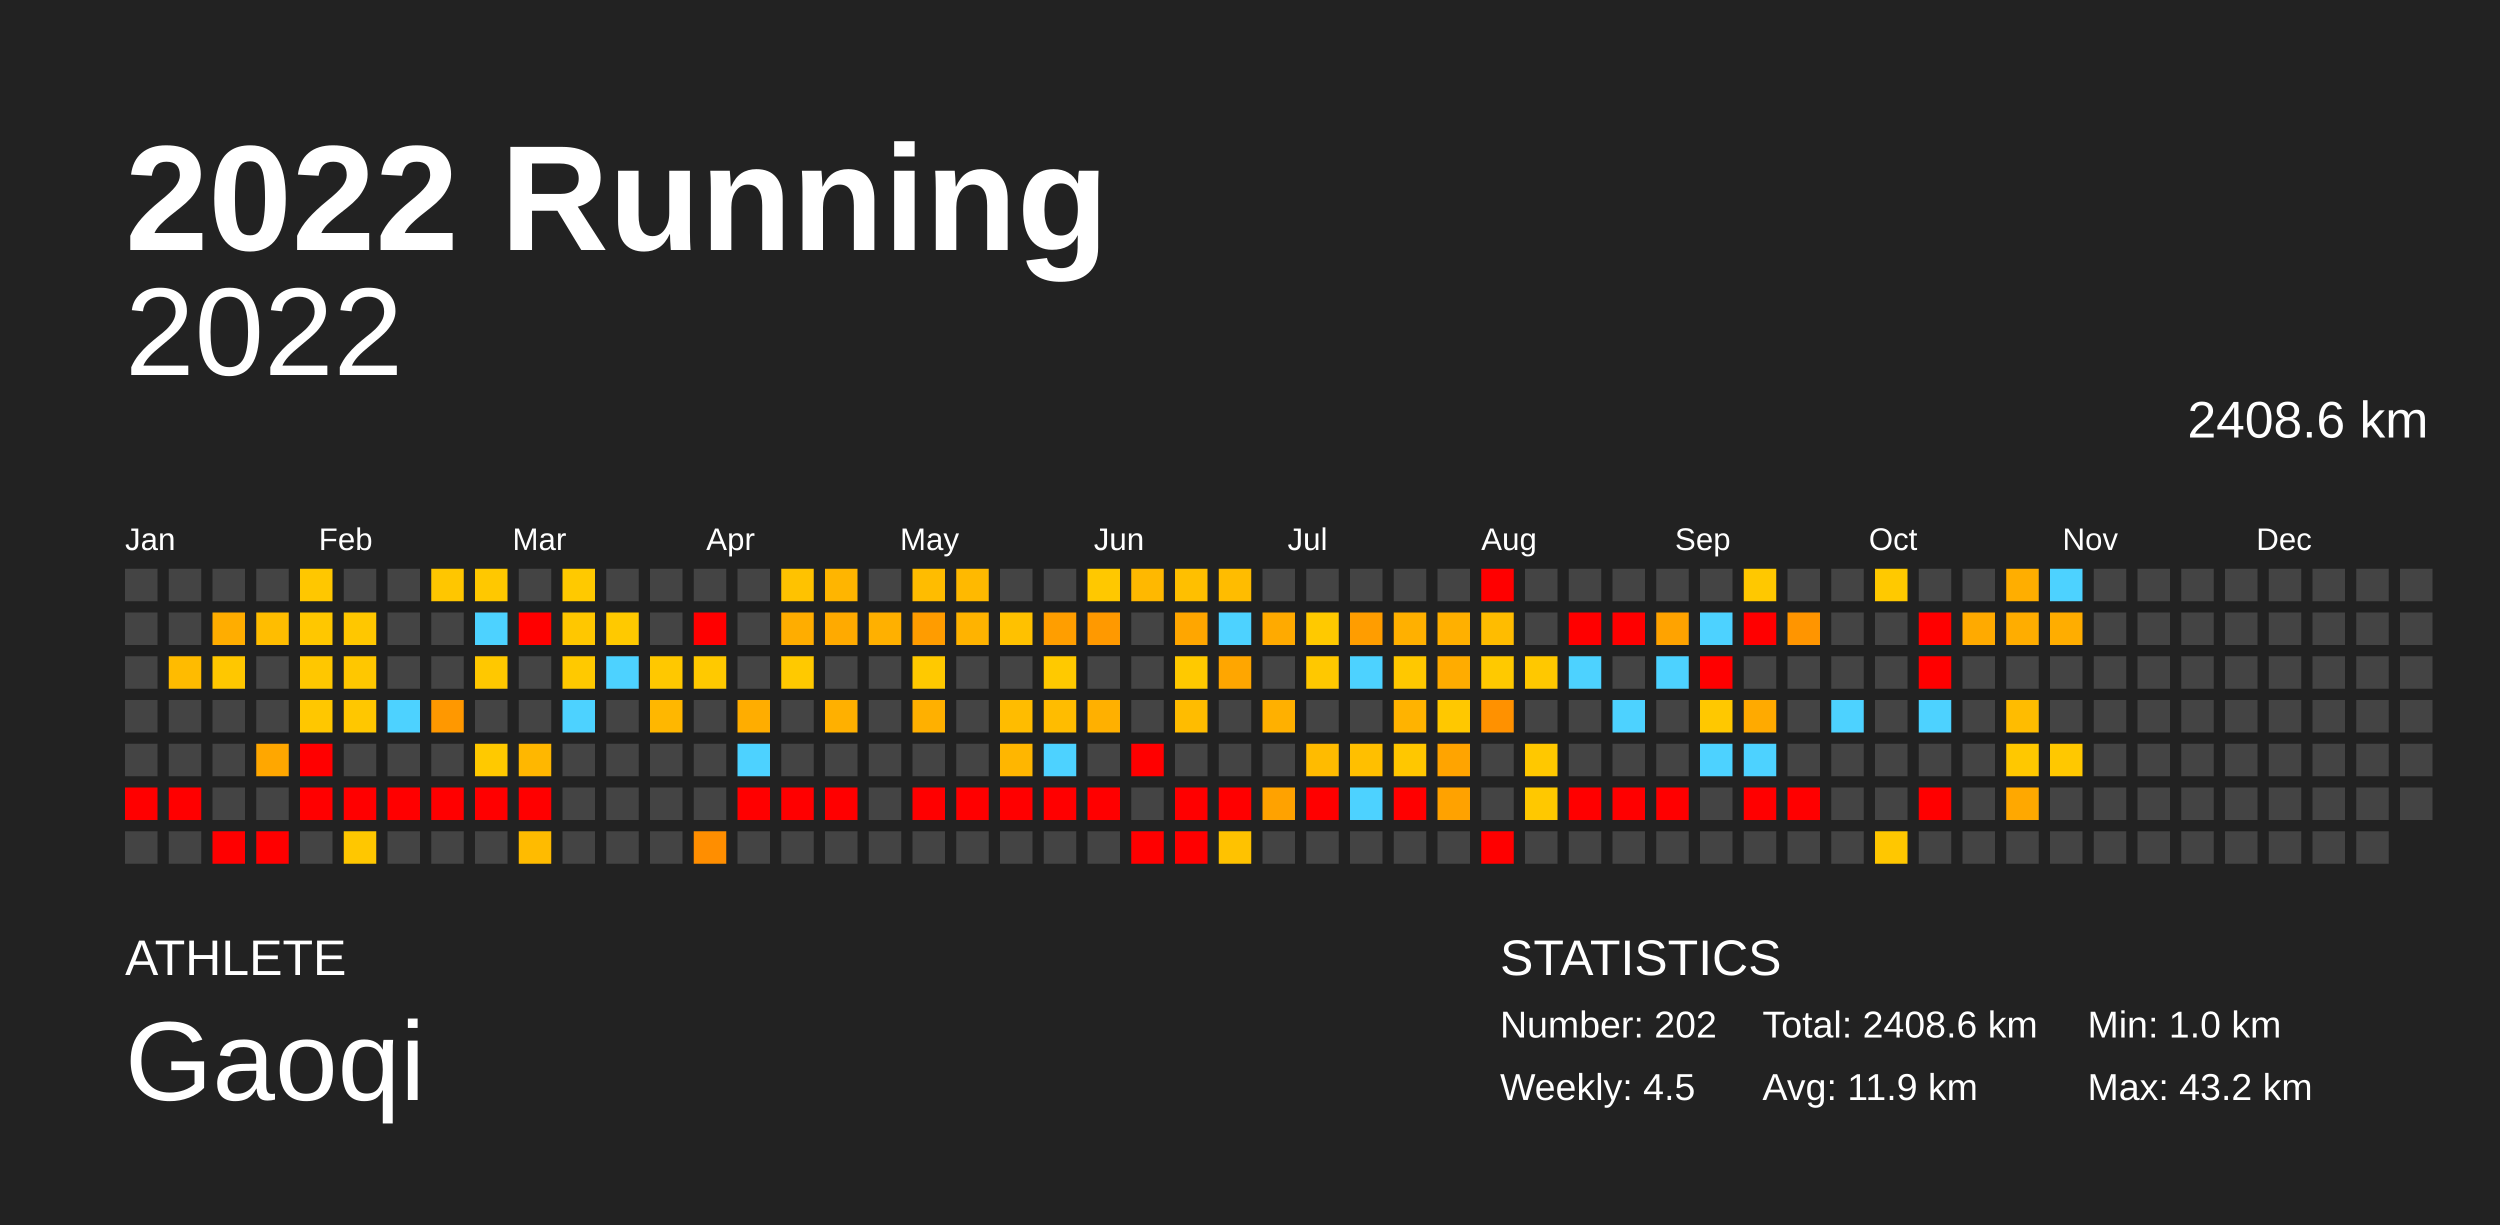
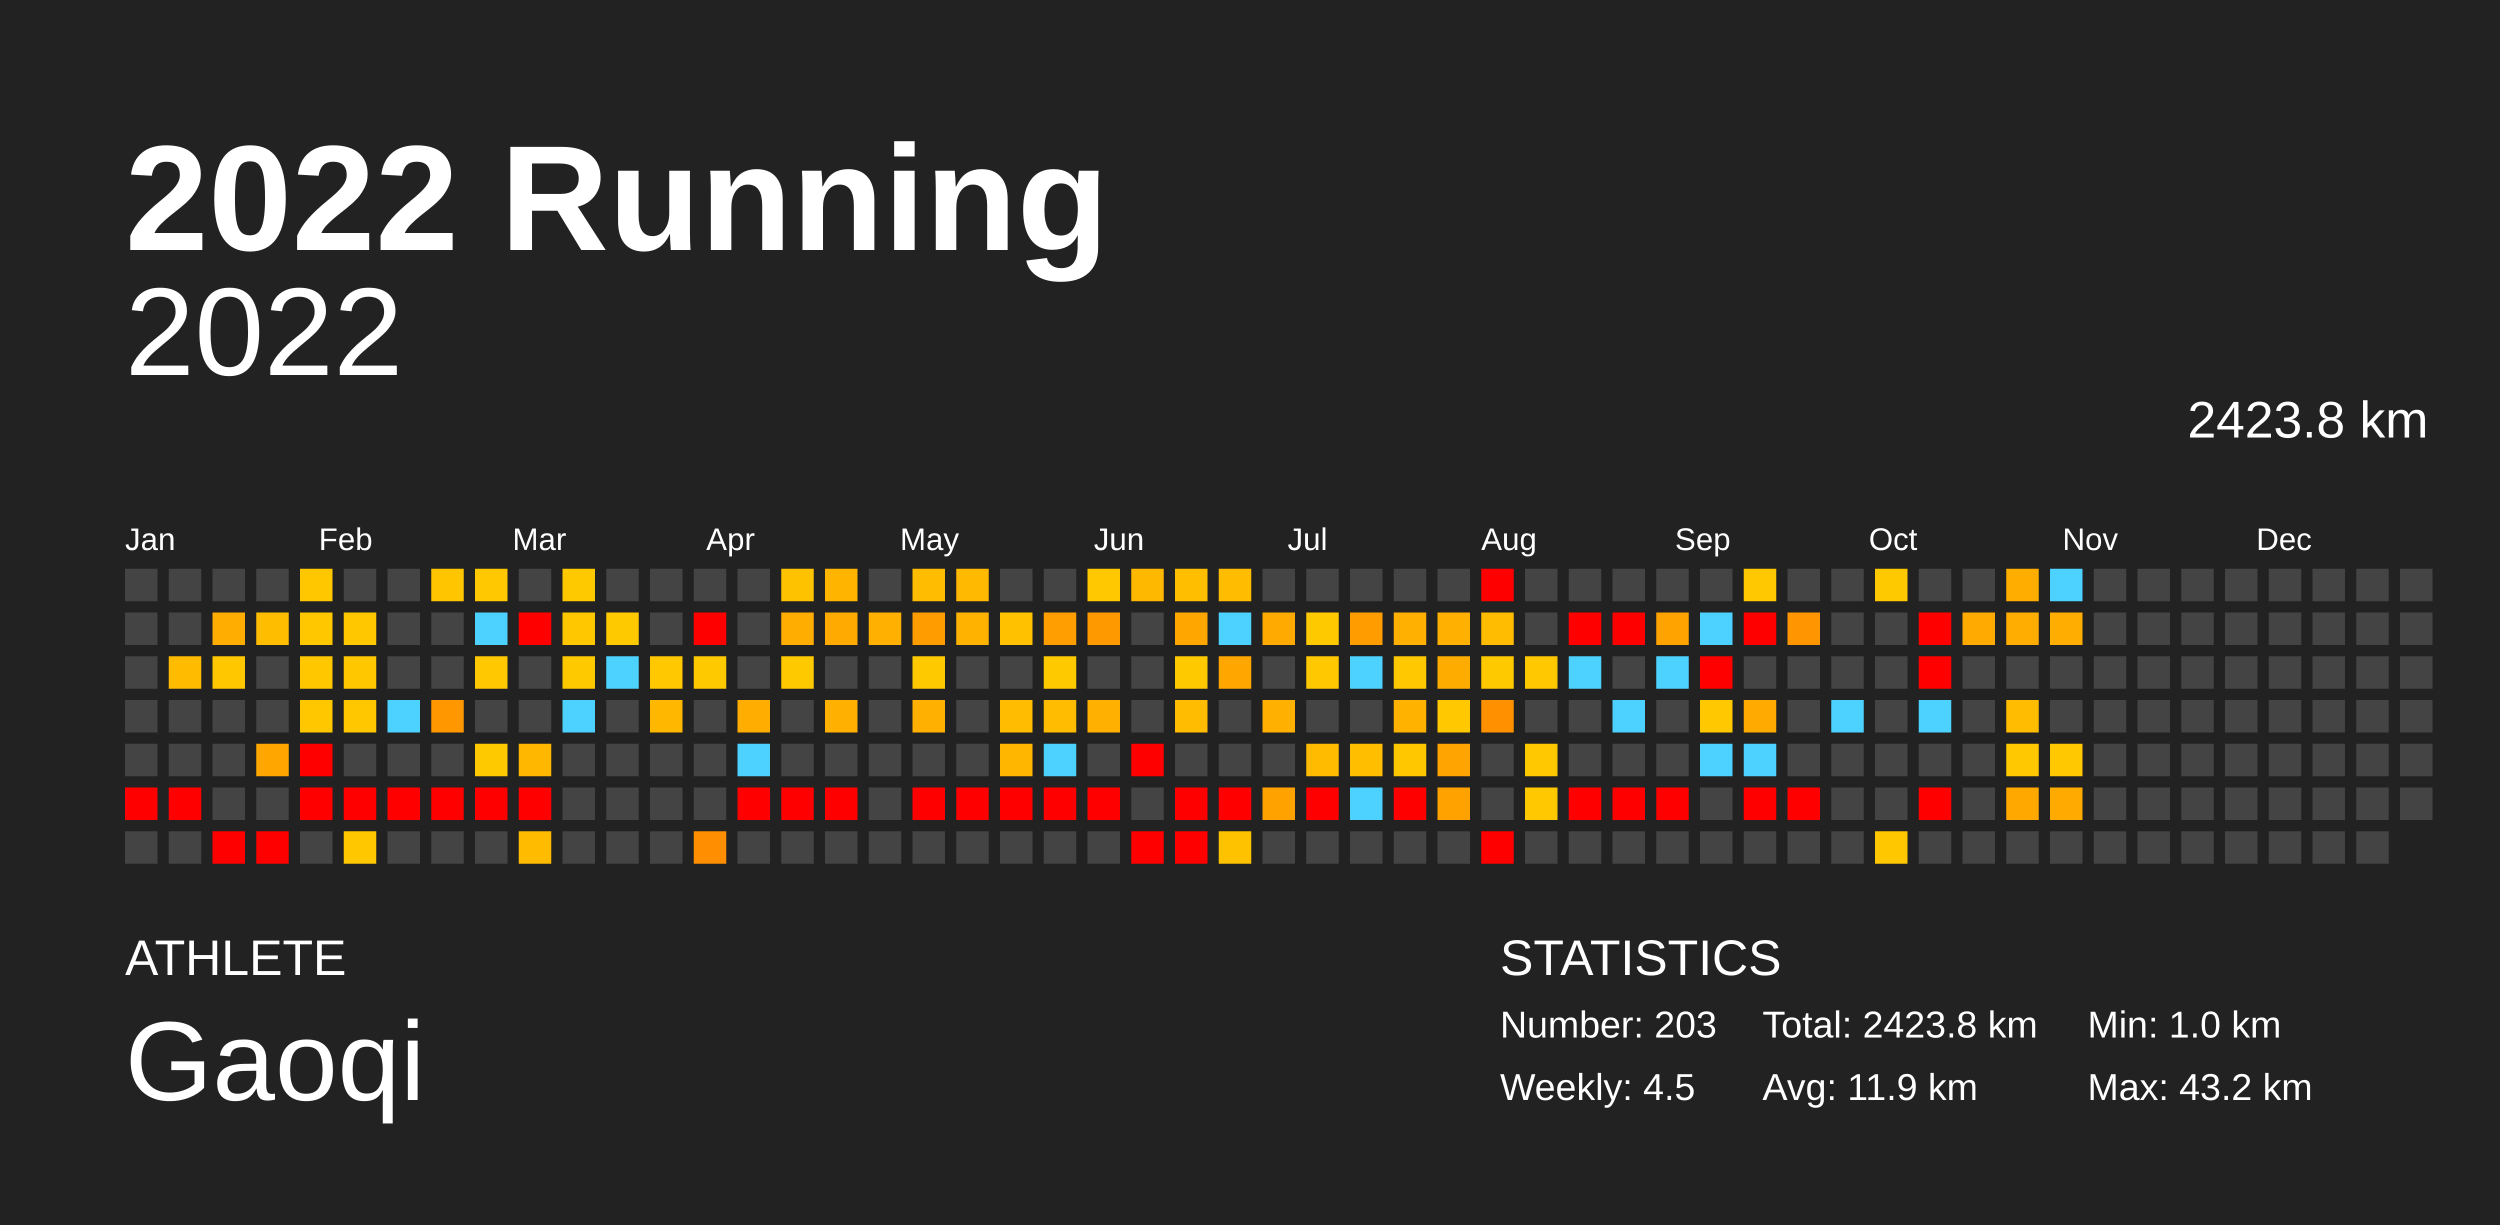
<svg xmlns="http://www.w3.org/2000/svg" baseProfile="full" height="98mm" version="1.1" viewBox="0,0,200,98" width="200mm">
  <defs />
  <rect fill="#222222" height="98" width="200" x="0" y="0" />
  <text fill="#FFFFFF" style="font-size:12px; font-family:Arial; font-weight:bold;" x="10" y="20">2022 Running</text>
  <text fill="#FFFFFF" style="font-size:4px; font-family:Arial" x="10" y="78">ATHLETE</text>
  <text fill="#FFFFFF" style="font-size:9px; font-family:Arial" x="10" y="88">Gaoqi</text>
  <text fill="#FFFFFF" style="font-size:4px; font-family:Arial" x="120" y="78">STATISTICS</text>
-   <text fill="#FFFFFF" style="font-size:3px; font-family:Arial" x="120" y="83">Number: 202</text>
+   <text fill="#FFFFFF" style="font-size:3px; font-family:Arial" x="120" y="83">Number: 203</text>
  <text fill="#FFFFFF" style="font-size:3px; font-family:Arial" x="120" y="88">Weekly: 4.5</text>
-   <text fill="#FFFFFF" style="font-size:3px; font-family:Arial" x="141" y="83">Total: 2408.6 km</text>
+   <text fill="#FFFFFF" style="font-size:3px; font-family:Arial" x="141" y="83">Total: 2423.8 km</text>
  <text fill="#FFFFFF" style="font-size:3px; font-family:Arial" x="141" y="88">Avg: 11.9 km</text>
  <text fill="#FFFFFF" style="font-size:3px; font-family:Arial" x="167" y="83">Min: 1.0 km</text>
  <text fill="#FFFFFF" style="font-size:3px; font-family:Arial" x="167" y="88">Max: 43.2 km</text>
  <text alignment-baseline="hanging" fill="#FFFFFF" style="font-size:10.0px; font-family:Arial;" x="10" y="30">2022</text>
-   <text alignment-baseline="hanging" fill="#FFFFFF" style="font-size:4.125px; font-family:Arial;" x="175" y="35">2408.6 km</text>
+   <text alignment-baseline="hanging" fill="#FFFFFF" style="font-size:4.125px; font-family:Arial;" x="175" y="35">2423.8 km</text>
  <text fill="#FFFFFF" style="font-size:2.5px; font-family:Arial" x="10.0" y="44">Jan</text>
  <text fill="#FFFFFF" style="font-size:2.5px; font-family:Arial" x="25.5" y="44">Feb</text>
  <text fill="#FFFFFF" style="font-size:2.5px; font-family:Arial" x="41.0" y="44">Mar</text>
  <text fill="#FFFFFF" style="font-size:2.5px; font-family:Arial" x="56.5" y="44">Apr</text>
  <text fill="#FFFFFF" style="font-size:2.5px; font-family:Arial" x="72.0" y="44">May</text>
  <text fill="#FFFFFF" style="font-size:2.5px; font-family:Arial" x="87.5" y="44">Jun</text>
  <text fill="#FFFFFF" style="font-size:2.5px; font-family:Arial" x="103.0" y="44">Jul</text>
  <text fill="#FFFFFF" style="font-size:2.5px; font-family:Arial" x="118.5" y="44">Aug</text>
  <text fill="#FFFFFF" style="font-size:2.5px; font-family:Arial" x="134.0" y="44">Sep</text>
  <text fill="#FFFFFF" style="font-size:2.5px; font-family:Arial" x="149.5" y="44">Oct</text>
  <text fill="#FFFFFF" style="font-size:2.5px; font-family:Arial" x="165.0" y="44">Nov</text>
  <text fill="#FFFFFF" style="font-size:2.5px; font-family:Arial" x="180.5" y="44">Dec</text>
  <rect fill="#444444" height="2.6" width="2.6" x="10.0" y="45.5" />
  <rect fill="#444444" height="2.6" width="2.6" x="10.0" y="49.0" />
  <rect fill="#444444" height="2.6" width="2.6" x="10.0" y="52.5" />
  <rect fill="#444444" height="2.6" width="2.6" x="10.0" y="56.0" />
  <rect fill="#444444" height="2.6" width="2.6" x="10.0" y="59.5" />
  <rect fill="red" height="2.6" width="2.6" x="10.0" y="63.0" />
  <rect fill="#444444" height="2.6" width="2.6" x="10.0" y="66.5" />
  <rect fill="#444444" height="2.6" width="2.6" x="13.5" y="45.5" />
  <rect fill="#444444" height="2.6" width="2.6" x="13.5" y="49.0" />
  <rect fill="#ffbb00" height="2.6" width="2.6" x="13.5" y="52.5" />
  <rect fill="#444444" height="2.6" width="2.6" x="13.5" y="56.0" />
  <rect fill="#444444" height="2.6" width="2.6" x="13.5" y="59.5" />
  <rect fill="red" height="2.6" width="2.6" x="13.5" y="63.0" />
  <rect fill="#444444" height="2.6" width="2.6" x="13.5" y="66.5" />
  <rect fill="#444444" height="2.6" width="2.6" x="17.0" y="45.5" />
  <rect fill="#ffad00" height="2.6" width="2.6" x="17.0" y="49.0" />
  <rect fill="#ffc700" height="2.6" width="2.6" x="17.0" y="52.5" />
  <rect fill="#444444" height="2.6" width="2.6" x="17.0" y="56.0" />
  <rect fill="#444444" height="2.6" width="2.6" x="17.0" y="59.5" />
  <rect fill="#444444" height="2.6" width="2.6" x="17.0" y="63.0" />
  <rect fill="red" height="2.6" width="2.6" x="17.0" y="66.5" />
  <rect fill="#444444" height="2.6" width="2.6" x="20.5" y="45.5" />
  <rect fill="#ffbd00" height="2.6" width="2.6" x="20.5" y="49.0" />
  <rect fill="#444444" height="2.6" width="2.6" x="20.5" y="52.5" />
  <rect fill="#444444" height="2.6" width="2.6" x="20.5" y="56.0" />
  <rect fill="#ffa700" height="2.6" width="2.6" x="20.5" y="59.5" />
  <rect fill="#444444" height="2.6" width="2.6" x="20.5" y="63.0" />
  <rect fill="red" height="2.6" width="2.6" x="20.5" y="66.5" />
  <rect fill="#ffc700" height="2.6" width="2.6" x="24.0" y="45.5" />
  <rect fill="#ffc700" height="2.6" width="2.6" x="24.0" y="49.0" />
  <rect fill="#ffc700" height="2.6" width="2.6" x="24.0" y="52.5" />
  <rect fill="#ffc700" height="2.6" width="2.6" x="24.0" y="56.0" />
  <rect fill="red" height="2.6" width="2.6" x="24.0" y="59.5" />
  <rect fill="red" height="2.6" width="2.6" x="24.0" y="63.0" />
  <rect fill="#444444" height="2.6" width="2.6" x="24.0" y="66.5" />
  <rect fill="#444444" height="2.6" width="2.6" x="27.5" y="45.5" />
  <rect fill="#ffc700" height="2.6" width="2.6" x="27.5" y="49.0" />
  <rect fill="#ffc700" height="2.6" width="2.6" x="27.5" y="52.5" />
  <rect fill="#ffc700" height="2.6" width="2.6" x="27.5" y="56.0" />
  <rect fill="#444444" height="2.6" width="2.6" x="27.5" y="59.5" />
  <rect fill="red" height="2.6" width="2.6" x="27.5" y="63.0" />
  <rect fill="#ffc700" height="2.6" width="2.6" x="27.5" y="66.5" />
  <rect fill="#444444" height="2.6" width="2.6" x="31.0" y="45.5" />
  <rect fill="#444444" height="2.6" width="2.6" x="31.0" y="49.0" />
  <rect fill="#444444" height="2.6" width="2.6" x="31.0" y="52.5" />
  <rect fill="#4dd2ff" height="2.6" width="2.6" x="31.0" y="56.0" />
  <rect fill="#444444" height="2.6" width="2.6" x="31.0" y="59.5" />
  <rect fill="red" height="2.6" width="2.6" x="31.0" y="63.0" />
  <rect fill="#444444" height="2.6" width="2.6" x="31.0" y="66.5" />
  <rect fill="#ffc600" height="2.6" width="2.6" x="34.5" y="45.5" />
  <rect fill="#444444" height="2.6" width="2.6" x="34.5" y="49.0" />
  <rect fill="#444444" height="2.6" width="2.6" x="34.5" y="52.5" />
  <rect fill="#ff9800" height="2.6" width="2.6" x="34.5" y="56.0" />
  <rect fill="#444444" height="2.6" width="2.6" x="34.5" y="59.5" />
  <rect fill="red" height="2.6" width="2.6" x="34.5" y="63.0" />
  <rect fill="#444444" height="2.6" width="2.6" x="34.5" y="66.5" />
  <rect fill="#ffc800" height="2.6" width="2.6" x="38.0" y="45.5" />
  <rect fill="#4dd2ff" height="2.6" width="2.6" x="38.0" y="49.0" />
  <rect fill="#ffc800" height="2.6" width="2.6" x="38.0" y="52.5" />
  <rect fill="#444444" height="2.6" width="2.6" x="38.0" y="56.0" />
  <rect fill="#ffc900" height="2.6" width="2.6" x="38.0" y="59.5" />
  <rect fill="red" height="2.6" width="2.6" x="38.0" y="63.0" />
  <rect fill="#444444" height="2.6" width="2.6" x="38.0" y="66.5" />
  <rect fill="#444444" height="2.6" width="2.6" x="41.5" y="45.5" />
  <rect fill="red" height="2.6" width="2.6" x="41.5" y="49.0" />
  <rect fill="#444444" height="2.6" width="2.6" x="41.5" y="52.5" />
  <rect fill="#444444" height="2.6" width="2.6" x="41.5" y="56.0" />
  <rect fill="#ffb700" height="2.6" width="2.6" x="41.5" y="59.5" />
  <rect fill="red" height="2.6" width="2.6" x="41.5" y="63.0" />
  <rect fill="#ffbb00" height="2.6" width="2.6" x="41.5" y="66.5" />
  <rect fill="#ffc900" height="2.6" width="2.6" x="45.0" y="45.5" />
  <rect fill="#ffc700" height="2.6" width="2.6" x="45.0" y="49.0" />
  <rect fill="#ffc900" height="2.6" width="2.6" x="45.0" y="52.5" />
  <rect fill="#4dd2ff" height="2.6" width="2.6" x="45.0" y="56.0" />
  <rect fill="#444444" height="2.6" width="2.6" x="45.0" y="59.5" />
  <rect fill="#444444" height="2.6" width="2.6" x="45.0" y="63.0" />
  <rect fill="#444444" height="2.6" width="2.6" x="45.0" y="66.5" />
  <rect fill="#444444" height="2.6" width="2.6" x="48.5" y="45.5" />
  <rect fill="#ffc900" height="2.6" width="2.6" x="48.5" y="49.0" />
  <rect fill="#4dd2ff" height="2.6" width="2.6" x="48.5" y="52.5" />
  <rect fill="#444444" height="2.6" width="2.6" x="48.5" y="56.0" />
  <rect fill="#444444" height="2.6" width="2.6" x="48.5" y="59.5" />
  <rect fill="#444444" height="2.6" width="2.6" x="48.5" y="63.0" />
  <rect fill="#444444" height="2.6" width="2.6" x="48.5" y="66.5" />
  <rect fill="#444444" height="2.6" width="2.6" x="52.0" y="45.5" />
  <rect fill="#444444" height="2.6" width="2.6" x="52.0" y="49.0" />
  <rect fill="#ffc800" height="2.6" width="2.6" x="52.0" y="52.5" />
  <rect fill="#ffb700" height="2.6" width="2.6" x="52.0" y="56.0" />
  <rect fill="#444444" height="2.6" width="2.6" x="52.0" y="59.5" />
  <rect fill="#444444" height="2.6" width="2.6" x="52.0" y="63.0" />
  <rect fill="#444444" height="2.6" width="2.6" x="52.0" y="66.5" />
  <rect fill="#444444" height="2.6" width="2.6" x="55.5" y="45.5" />
  <rect fill="red" height="2.6" width="2.6" x="55.5" y="49.0" />
  <rect fill="#ffc900" height="2.6" width="2.6" x="55.5" y="52.5" />
  <rect fill="#444444" height="2.6" width="2.6" x="55.5" y="56.0" />
  <rect fill="#444444" height="2.6" width="2.6" x="55.5" y="59.5" />
  <rect fill="#444444" height="2.6" width="2.6" x="55.5" y="63.0" />
  <rect fill="#ff8e00" height="2.6" width="2.6" x="55.5" y="66.5" />
  <rect fill="#444444" height="2.6" width="2.6" x="59.0" y="45.5" />
  <rect fill="#444444" height="2.6" width="2.6" x="59.0" y="49.0" />
  <rect fill="#444444" height="2.6" width="2.6" x="59.0" y="52.5" />
  <rect fill="#ffad00" height="2.6" width="2.6" x="59.0" y="56.0" />
  <rect fill="#4dd2ff" height="2.6" width="2.6" x="59.0" y="59.5" />
  <rect fill="red" height="2.6" width="2.6" x="59.0" y="63.0" />
  <rect fill="#444444" height="2.6" width="2.6" x="59.0" y="66.5" />
  <rect fill="#ffc200" height="2.6" width="2.6" x="62.5" y="45.5" />
  <rect fill="#ffad00" height="2.6" width="2.6" x="62.5" y="49.0" />
  <rect fill="#ffc900" height="2.6" width="2.6" x="62.5" y="52.5" />
  <rect fill="#444444" height="2.6" width="2.6" x="62.5" y="56.0" />
  <rect fill="#444444" height="2.6" width="2.6" x="62.5" y="59.5" />
  <rect fill="red" height="2.6" width="2.6" x="62.5" y="63.0" />
  <rect fill="#444444" height="2.6" width="2.6" x="62.5" y="66.5" />
  <rect fill="#ffb500" height="2.6" width="2.6" x="66.0" y="45.5" />
  <rect fill="#ffaa00" height="2.6" width="2.6" x="66.0" y="49.0" />
  <rect fill="#444444" height="2.6" width="2.6" x="66.0" y="52.5" />
  <rect fill="#ffb000" height="2.6" width="2.6" x="66.0" y="56.0" />
  <rect fill="#444444" height="2.6" width="2.6" x="66.0" y="59.5" />
  <rect fill="red" height="2.6" width="2.6" x="66.0" y="63.0" />
  <rect fill="#444444" height="2.6" width="2.6" x="66.0" y="66.5" />
  <rect fill="#444444" height="2.6" width="2.6" x="69.5" y="45.5" />
  <rect fill="#ffb000" height="2.6" width="2.6" x="69.5" y="49.0" />
  <rect fill="#444444" height="2.6" width="2.6" x="69.5" y="52.5" />
  <rect fill="#444444" height="2.6" width="2.6" x="69.5" y="56.0" />
  <rect fill="#444444" height="2.6" width="2.6" x="69.5" y="59.5" />
  <rect fill="#444444" height="2.6" width="2.6" x="69.5" y="63.0" />
  <rect fill="#444444" height="2.6" width="2.6" x="69.5" y="66.5" />
  <rect fill="#ffbc00" height="2.6" width="2.6" x="73.0" y="45.5" />
  <rect fill="#ff9c00" height="2.6" width="2.6" x="73.0" y="49.0" />
  <rect fill="#ffc900" height="2.6" width="2.6" x="73.0" y="52.5" />
  <rect fill="#ffb000" height="2.6" width="2.6" x="73.0" y="56.0" />
  <rect fill="#444444" height="2.6" width="2.6" x="73.0" y="59.5" />
  <rect fill="red" height="2.6" width="2.6" x="73.0" y="63.0" />
  <rect fill="#444444" height="2.6" width="2.6" x="73.0" y="66.5" />
  <rect fill="#ffb900" height="2.6" width="2.6" x="76.5" y="45.5" />
  <rect fill="#ffb300" height="2.6" width="2.6" x="76.5" y="49.0" />
  <rect fill="#444444" height="2.6" width="2.6" x="76.5" y="52.5" />
  <rect fill="#444444" height="2.6" width="2.6" x="76.5" y="56.0" />
  <rect fill="#444444" height="2.6" width="2.6" x="76.5" y="59.5" />
  <rect fill="red" height="2.6" width="2.6" x="76.5" y="63.0" />
  <rect fill="#444444" height="2.6" width="2.6" x="76.5" y="66.5" />
  <rect fill="#444444" height="2.6" width="2.6" x="80.0" y="45.5" />
  <rect fill="#ffc100" height="2.6" width="2.6" x="80.0" y="49.0" />
  <rect fill="#444444" height="2.6" width="2.6" x="80.0" y="52.5" />
  <rect fill="#ffbc00" height="2.6" width="2.6" x="80.0" y="56.0" />
  <rect fill="#ffb600" height="2.6" width="2.6" x="80.0" y="59.5" />
  <rect fill="red" height="2.6" width="2.6" x="80.0" y="63.0" />
  <rect fill="#444444" height="2.6" width="2.6" x="80.0" y="66.5" />
  <rect fill="#444444" height="2.6" width="2.6" x="83.5" y="45.5" />
  <rect fill="#ff9e00" height="2.6" width="2.6" x="83.5" y="49.0" />
  <rect fill="#ffc900" height="2.6" width="2.6" x="83.5" y="52.5" />
  <rect fill="#ffbc00" height="2.6" width="2.6" x="83.5" y="56.0" />
  <rect fill="#4dd2ff" height="2.6" width="2.6" x="83.5" y="59.5" />
  <rect fill="red" height="2.6" width="2.6" x="83.5" y="63.0" />
  <rect fill="#444444" height="2.6" width="2.6" x="83.5" y="66.5" />
  <rect fill="#ffc800" height="2.6" width="2.6" x="87.0" y="45.5" />
  <rect fill="#ff9900" height="2.6" width="2.6" x="87.0" y="49.0" />
  <rect fill="#444444" height="2.6" width="2.6" x="87.0" y="52.5" />
  <rect fill="#ffb000" height="2.6" width="2.6" x="87.0" y="56.0" />
  <rect fill="#444444" height="2.6" width="2.6" x="87.0" y="59.5" />
  <rect fill="red" height="2.6" width="2.6" x="87.0" y="63.0" />
  <rect fill="#444444" height="2.6" width="2.6" x="87.0" y="66.5" />
  <rect fill="#ffb800" height="2.6" width="2.6" x="90.5" y="45.5" />
  <rect fill="#444444" height="2.6" width="2.6" x="90.5" y="49.0" />
  <rect fill="#444444" height="2.6" width="2.6" x="90.5" y="52.5" />
  <rect fill="#444444" height="2.6" width="2.6" x="90.5" y="56.0" />
  <rect fill="red" height="2.6" width="2.6" x="90.5" y="59.5" />
  <rect fill="#444444" height="2.6" width="2.6" x="90.5" y="63.0" />
  <rect fill="red" height="2.6" width="2.6" x="90.5" y="66.5" />
  <rect fill="#ffbf00" height="2.6" width="2.6" x="94.0" y="45.5" />
  <rect fill="#ffa600" height="2.6" width="2.6" x="94.0" y="49.0" />
  <rect fill="#ffc900" height="2.6" width="2.6" x="94.0" y="52.5" />
  <rect fill="#ffbc00" height="2.6" width="2.6" x="94.0" y="56.0" />
  <rect fill="#444444" height="2.6" width="2.6" x="94.0" y="59.5" />
  <rect fill="red" height="2.6" width="2.6" x="94.0" y="63.0" />
  <rect fill="red" height="2.6" width="2.6" x="94.0" y="66.5" />
  <rect fill="#ffbc00" height="2.6" width="2.6" x="97.5" y="45.5" />
  <rect fill="#4dd2ff" height="2.6" width="2.6" x="97.5" y="49.0" />
  <rect fill="#ffa600" height="2.6" width="2.6" x="97.5" y="52.5" />
  <rect fill="#444444" height="2.6" width="2.6" x="97.5" y="56.0" />
  <rect fill="#444444" height="2.6" width="2.6" x="97.5" y="59.5" />
  <rect fill="red" height="2.6" width="2.6" x="97.5" y="63.0" />
  <rect fill="#ffc200" height="2.6" width="2.6" x="97.5" y="66.5" />
  <rect fill="#444444" height="2.6" width="2.6" x="101.0" y="45.5" />
  <rect fill="#ffaa00" height="2.6" width="2.6" x="101.0" y="49.0" />
  <rect fill="#444444" height="2.6" width="2.6" x="101.0" y="52.5" />
  <rect fill="#ffb000" height="2.6" width="2.6" x="101.0" y="56.0" />
  <rect fill="#444444" height="2.6" width="2.6" x="101.0" y="59.5" />
  <rect fill="#ffa200" height="2.6" width="2.6" x="101.0" y="63.0" />
  <rect fill="#444444" height="2.6" width="2.6" x="101.0" y="66.5" />
  <rect fill="#444444" height="2.6" width="2.6" x="104.5" y="45.5" />
  <rect fill="#ffc900" height="2.6" width="2.6" x="104.5" y="49.0" />
  <rect fill="#ffc800" height="2.6" width="2.6" x="104.5" y="52.5" />
  <rect fill="#444444" height="2.6" width="2.6" x="104.5" y="56.0" />
  <rect fill="#ffbb00" height="2.6" width="2.6" x="104.5" y="59.5" />
  <rect fill="red" height="2.6" width="2.6" x="104.5" y="63.0" />
  <rect fill="#444444" height="2.6" width="2.6" x="104.5" y="66.5" />
  <rect fill="#444444" height="2.6" width="2.6" x="108.0" y="45.5" />
  <rect fill="#ff9d00" height="2.6" width="2.6" x="108.0" y="49.0" />
  <rect fill="#4dd2ff" height="2.6" width="2.6" x="108.0" y="52.5" />
  <rect fill="#444444" height="2.6" width="2.6" x="108.0" y="56.0" />
  <rect fill="#ffbf00" height="2.6" width="2.6" x="108.0" y="59.5" />
  <rect fill="#4dd2ff" height="2.6" width="2.6" x="108.0" y="63.0" />
  <rect fill="#444444" height="2.6" width="2.6" x="108.0" y="66.5" />
  <rect fill="#444444" height="2.6" width="2.6" x="111.5" y="45.5" />
  <rect fill="#ffb000" height="2.6" width="2.6" x="111.5" y="49.0" />
  <rect fill="#ffc800" height="2.6" width="2.6" x="111.5" y="52.5" />
  <rect fill="#ffb300" height="2.6" width="2.6" x="111.5" y="56.0" />
  <rect fill="#ffc700" height="2.6" width="2.6" x="111.5" y="59.5" />
  <rect fill="red" height="2.6" width="2.6" x="111.5" y="63.0" />
  <rect fill="#444444" height="2.6" width="2.6" x="111.5" y="66.5" />
  <rect fill="#444444" height="2.6" width="2.6" x="115.0" y="45.5" />
  <rect fill="#ffb000" height="2.6" width="2.6" x="115.0" y="49.0" />
  <rect fill="#ffac00" height="2.6" width="2.6" x="115.0" y="52.5" />
  <rect fill="#ffc800" height="2.6" width="2.6" x="115.0" y="56.0" />
  <rect fill="#ffa400" height="2.6" width="2.6" x="115.0" y="59.5" />
  <rect fill="#ffa200" height="2.6" width="2.6" x="115.0" y="63.0" />
  <rect fill="#444444" height="2.6" width="2.6" x="115.0" y="66.5" />
  <rect fill="red" height="2.6" width="2.6" x="118.5" y="45.5" />
  <rect fill="#ffbc00" height="2.6" width="2.6" x="118.5" y="49.0" />
  <rect fill="#ffc900" height="2.6" width="2.6" x="118.5" y="52.5" />
  <rect fill="#ff9100" height="2.6" width="2.6" x="118.5" y="56.0" />
  <rect fill="#444444" height="2.6" width="2.6" x="118.5" y="59.5" />
  <rect fill="#444444" height="2.6" width="2.6" x="118.5" y="63.0" />
  <rect fill="red" height="2.6" width="2.6" x="118.5" y="66.5" />
  <rect fill="#444444" height="2.6" width="2.6" x="122.0" y="45.5" />
  <rect fill="#444444" height="2.6" width="2.6" x="122.0" y="49.0" />
  <rect fill="#ffc800" height="2.6" width="2.6" x="122.0" y="52.5" />
  <rect fill="#444444" height="2.6" width="2.6" x="122.0" y="56.0" />
  <rect fill="#ffc800" height="2.6" width="2.6" x="122.0" y="59.5" />
  <rect fill="#ffc800" height="2.6" width="2.6" x="122.0" y="63.0" />
  <rect fill="#444444" height="2.6" width="2.6" x="122.0" y="66.5" />
  <rect fill="#444444" height="2.6" width="2.6" x="125.5" y="45.5" />
  <rect fill="red" height="2.6" width="2.6" x="125.5" y="49.0" />
  <rect fill="#4dd2ff" height="2.6" width="2.6" x="125.5" y="52.5" />
  <rect fill="#444444" height="2.6" width="2.6" x="125.5" y="56.0" />
  <rect fill="#444444" height="2.6" width="2.6" x="125.5" y="59.5" />
  <rect fill="red" height="2.6" width="2.6" x="125.5" y="63.0" />
  <rect fill="#444444" height="2.6" width="2.6" x="125.5" y="66.5" />
  <rect fill="#444444" height="2.6" width="2.6" x="129.0" y="45.5" />
  <rect fill="red" height="2.6" width="2.6" x="129.0" y="49.0" />
  <rect fill="#444444" height="2.6" width="2.6" x="129.0" y="52.5" />
  <rect fill="#4dd2ff" height="2.6" width="2.6" x="129.0" y="56.0" />
  <rect fill="#444444" height="2.6" width="2.6" x="129.0" y="59.5" />
  <rect fill="red" height="2.6" width="2.6" x="129.0" y="63.0" />
  <rect fill="#444444" height="2.6" width="2.6" x="129.0" y="66.5" />
  <rect fill="#444444" height="2.6" width="2.6" x="132.5" y="45.5" />
  <rect fill="#ffa300" height="2.6" width="2.6" x="132.5" y="49.0" />
  <rect fill="#4dd2ff" height="2.6" width="2.6" x="132.5" y="52.5" />
  <rect fill="#444444" height="2.6" width="2.6" x="132.5" y="56.0" />
  <rect fill="#444444" height="2.6" width="2.6" x="132.5" y="59.5" />
  <rect fill="red" height="2.6" width="2.6" x="132.5" y="63.0" />
  <rect fill="#444444" height="2.6" width="2.6" x="132.5" y="66.5" />
  <rect fill="#444444" height="2.6" width="2.6" x="136.0" y="45.5" />
  <rect fill="#4dd2ff" height="2.6" width="2.6" x="136.0" y="49.0" />
  <rect fill="red" height="2.6" width="2.6" x="136.0" y="52.5" />
  <rect fill="#ffc800" height="2.6" width="2.6" x="136.0" y="56.0" />
  <rect fill="#4dd2ff" height="2.6" width="2.6" x="136.0" y="59.5" />
  <rect fill="#444444" height="2.6" width="2.6" x="136.0" y="63.0" />
  <rect fill="#444444" height="2.6" width="2.6" x="136.0" y="66.5" />
  <rect fill="#ffc800" height="2.6" width="2.6" x="139.5" y="45.5" />
  <rect fill="red" height="2.6" width="2.6" x="139.5" y="49.0" />
  <rect fill="#444444" height="2.6" width="2.6" x="139.5" y="52.5" />
  <rect fill="#ffaa00" height="2.6" width="2.6" x="139.5" y="56.0" />
  <rect fill="#4dd2ff" height="2.6" width="2.6" x="139.5" y="59.5" />
  <rect fill="red" height="2.6" width="2.6" x="139.5" y="63.0" />
  <rect fill="#444444" height="2.6" width="2.6" x="139.5" y="66.5" />
  <rect fill="#444444" height="2.6" width="2.6" x="143.0" y="45.5" />
  <rect fill="#ff9500" height="2.6" width="2.6" x="143.0" y="49.0" />
  <rect fill="#444444" height="2.6" width="2.6" x="143.0" y="52.5" />
  <rect fill="#444444" height="2.6" width="2.6" x="143.0" y="56.0" />
  <rect fill="#444444" height="2.6" width="2.6" x="143.0" y="59.5" />
  <rect fill="red" height="2.6" width="2.6" x="143.0" y="63.0" />
  <rect fill="#444444" height="2.6" width="2.6" x="143.0" y="66.5" />
  <rect fill="#444444" height="2.6" width="2.6" x="146.5" y="45.5" />
  <rect fill="#444444" height="2.6" width="2.6" x="146.5" y="49.0" />
  <rect fill="#444444" height="2.6" width="2.6" x="146.5" y="52.5" />
  <rect fill="#4dd2ff" height="2.6" width="2.6" x="146.5" y="56.0" />
  <rect fill="#444444" height="2.6" width="2.6" x="146.5" y="59.5" />
  <rect fill="#444444" height="2.6" width="2.6" x="146.5" y="63.0" />
  <rect fill="#444444" height="2.6" width="2.6" x="146.5" y="66.5" />
  <rect fill="#ffc900" height="2.6" width="2.6" x="150.0" y="45.5" />
  <rect fill="#444444" height="2.6" width="2.6" x="150.0" y="49.0" />
  <rect fill="#444444" height="2.6" width="2.6" x="150.0" y="52.5" />
  <rect fill="#444444" height="2.6" width="2.6" x="150.0" y="56.0" />
  <rect fill="#444444" height="2.6" width="2.6" x="150.0" y="59.5" />
  <rect fill="#444444" height="2.6" width="2.6" x="150.0" y="63.0" />
  <rect fill="#ffc700" height="2.6" width="2.6" x="150.0" y="66.5" />
  <rect fill="#444444" height="2.6" width="2.6" x="153.5" y="45.5" />
  <rect fill="red" height="2.6" width="2.6" x="153.5" y="49.0" />
  <rect fill="red" height="2.6" width="2.6" x="153.5" y="52.5" />
  <rect fill="#4dd2ff" height="2.6" width="2.6" x="153.5" y="56.0" />
  <rect fill="#444444" height="2.6" width="2.6" x="153.5" y="59.5" />
  <rect fill="red" height="2.6" width="2.6" x="153.5" y="63.0" />
  <rect fill="#444444" height="2.6" width="2.6" x="153.5" y="66.5" />
  <rect fill="#444444" height="2.6" width="2.6" x="157.0" y="45.5" />
  <rect fill="#ffaa00" height="2.6" width="2.6" x="157.0" y="49.0" />
  <rect fill="#444444" height="2.6" width="2.6" x="157.0" y="52.5" />
  <rect fill="#444444" height="2.6" width="2.6" x="157.0" y="56.0" />
  <rect fill="#444444" height="2.6" width="2.6" x="157.0" y="59.5" />
  <rect fill="#444444" height="2.6" width="2.6" x="157.0" y="63.0" />
  <rect fill="#444444" height="2.6" width="2.6" x="157.0" y="66.5" />
  <rect fill="#ffae00" height="2.6" width="2.6" x="160.5" y="45.5" />
  <rect fill="#ffad00" height="2.6" width="2.6" x="160.5" y="49.0" />
  <rect fill="#444444" height="2.6" width="2.6" x="160.5" y="52.5" />
  <rect fill="#ffbc00" height="2.6" width="2.6" x="160.5" y="56.0" />
  <rect fill="#ffc800" height="2.6" width="2.6" x="160.5" y="59.5" />
  <rect fill="#ffa800" height="2.6" width="2.6" x="160.5" y="63.0" />
  <rect fill="#444444" height="2.6" width="2.6" x="160.5" y="66.5" />
  <rect fill="#4dd2ff" height="2.6" width="2.6" x="164.0" y="45.5" />
  <rect fill="#ffad00" height="2.6" width="2.6" x="164.0" y="49.0" />
  <rect fill="#444444" height="2.6" width="2.6" x="164.0" y="52.5" />
  <rect fill="#444444" height="2.6" width="2.6" x="164.0" y="56.0" />
  <rect fill="#ffc800" height="2.6" width="2.6" x="164.0" y="59.5" />
-   <rect fill="#444444" height="2.6" width="2.6" x="164.0" y="63.0" />
+   <rect fill="#ffaa00" height="2.6" width="2.6" x="164.0" y="63.0" />
  <rect fill="#444444" height="2.6" width="2.6" x="164.0" y="66.5" />
  <rect fill="#444444" height="2.6" width="2.6" x="167.5" y="45.5" />
  <rect fill="#444444" height="2.6" width="2.6" x="167.5" y="49.0" />
  <rect fill="#444444" height="2.6" width="2.6" x="167.5" y="52.5" />
  <rect fill="#444444" height="2.6" width="2.6" x="167.5" y="56.0" />
  <rect fill="#444444" height="2.6" width="2.6" x="167.5" y="59.5" />
  <rect fill="#444444" height="2.6" width="2.6" x="167.5" y="63.0" />
  <rect fill="#444444" height="2.6" width="2.6" x="167.5" y="66.5" />
  <rect fill="#444444" height="2.6" width="2.6" x="171.0" y="45.5" />
  <rect fill="#444444" height="2.6" width="2.6" x="171.0" y="49.0" />
  <rect fill="#444444" height="2.6" width="2.6" x="171.0" y="52.5" />
  <rect fill="#444444" height="2.6" width="2.6" x="171.0" y="56.0" />
  <rect fill="#444444" height="2.6" width="2.6" x="171.0" y="59.5" />
  <rect fill="#444444" height="2.6" width="2.6" x="171.0" y="63.0" />
  <rect fill="#444444" height="2.6" width="2.6" x="171.0" y="66.5" />
  <rect fill="#444444" height="2.6" width="2.6" x="174.5" y="45.5" />
  <rect fill="#444444" height="2.6" width="2.6" x="174.5" y="49.0" />
  <rect fill="#444444" height="2.6" width="2.6" x="174.5" y="52.5" />
  <rect fill="#444444" height="2.6" width="2.6" x="174.5" y="56.0" />
  <rect fill="#444444" height="2.6" width="2.6" x="174.5" y="59.5" />
  <rect fill="#444444" height="2.6" width="2.6" x="174.5" y="63.0" />
  <rect fill="#444444" height="2.6" width="2.6" x="174.5" y="66.5" />
  <rect fill="#444444" height="2.6" width="2.6" x="178.0" y="45.5" />
  <rect fill="#444444" height="2.6" width="2.6" x="178.0" y="49.0" />
  <rect fill="#444444" height="2.6" width="2.6" x="178.0" y="52.5" />
  <rect fill="#444444" height="2.6" width="2.6" x="178.0" y="56.0" />
  <rect fill="#444444" height="2.6" width="2.6" x="178.0" y="59.5" />
  <rect fill="#444444" height="2.6" width="2.6" x="178.0" y="63.0" />
  <rect fill="#444444" height="2.6" width="2.6" x="178.0" y="66.5" />
  <rect fill="#444444" height="2.6" width="2.6" x="181.5" y="45.5" />
  <rect fill="#444444" height="2.6" width="2.6" x="181.5" y="49.0" />
  <rect fill="#444444" height="2.6" width="2.6" x="181.5" y="52.5" />
  <rect fill="#444444" height="2.6" width="2.6" x="181.5" y="56.0" />
  <rect fill="#444444" height="2.6" width="2.6" x="181.5" y="59.5" />
  <rect fill="#444444" height="2.6" width="2.6" x="181.5" y="63.0" />
  <rect fill="#444444" height="2.6" width="2.6" x="181.5" y="66.5" />
  <rect fill="#444444" height="2.6" width="2.6" x="185.0" y="45.5" />
  <rect fill="#444444" height="2.6" width="2.6" x="185.0" y="49.0" />
  <rect fill="#444444" height="2.6" width="2.6" x="185.0" y="52.5" />
  <rect fill="#444444" height="2.6" width="2.6" x="185.0" y="56.0" />
  <rect fill="#444444" height="2.6" width="2.6" x="185.0" y="59.5" />
  <rect fill="#444444" height="2.6" width="2.6" x="185.0" y="63.0" />
  <rect fill="#444444" height="2.6" width="2.6" x="185.0" y="66.5" />
  <rect fill="#444444" height="2.6" width="2.6" x="188.5" y="45.5" />
  <rect fill="#444444" height="2.6" width="2.6" x="188.5" y="49.0" />
  <rect fill="#444444" height="2.6" width="2.6" x="188.5" y="52.5" />
  <rect fill="#444444" height="2.6" width="2.6" x="188.5" y="56.0" />
  <rect fill="#444444" height="2.6" width="2.6" x="188.5" y="59.5" />
  <rect fill="#444444" height="2.6" width="2.6" x="188.5" y="63.0" />
  <rect fill="#444444" height="2.6" width="2.6" x="188.5" y="66.5" />
  <rect fill="#444444" height="2.6" width="2.6" x="192.0" y="45.5" />
  <rect fill="#444444" height="2.6" width="2.6" x="192.0" y="49.0" />
  <rect fill="#444444" height="2.6" width="2.6" x="192.0" y="52.5" />
  <rect fill="#444444" height="2.6" width="2.6" x="192.0" y="56.0" />
  <rect fill="#444444" height="2.6" width="2.6" x="192.0" y="59.5" />
  <rect fill="#444444" height="2.6" width="2.6" x="192.0" y="63.0" />
</svg>
